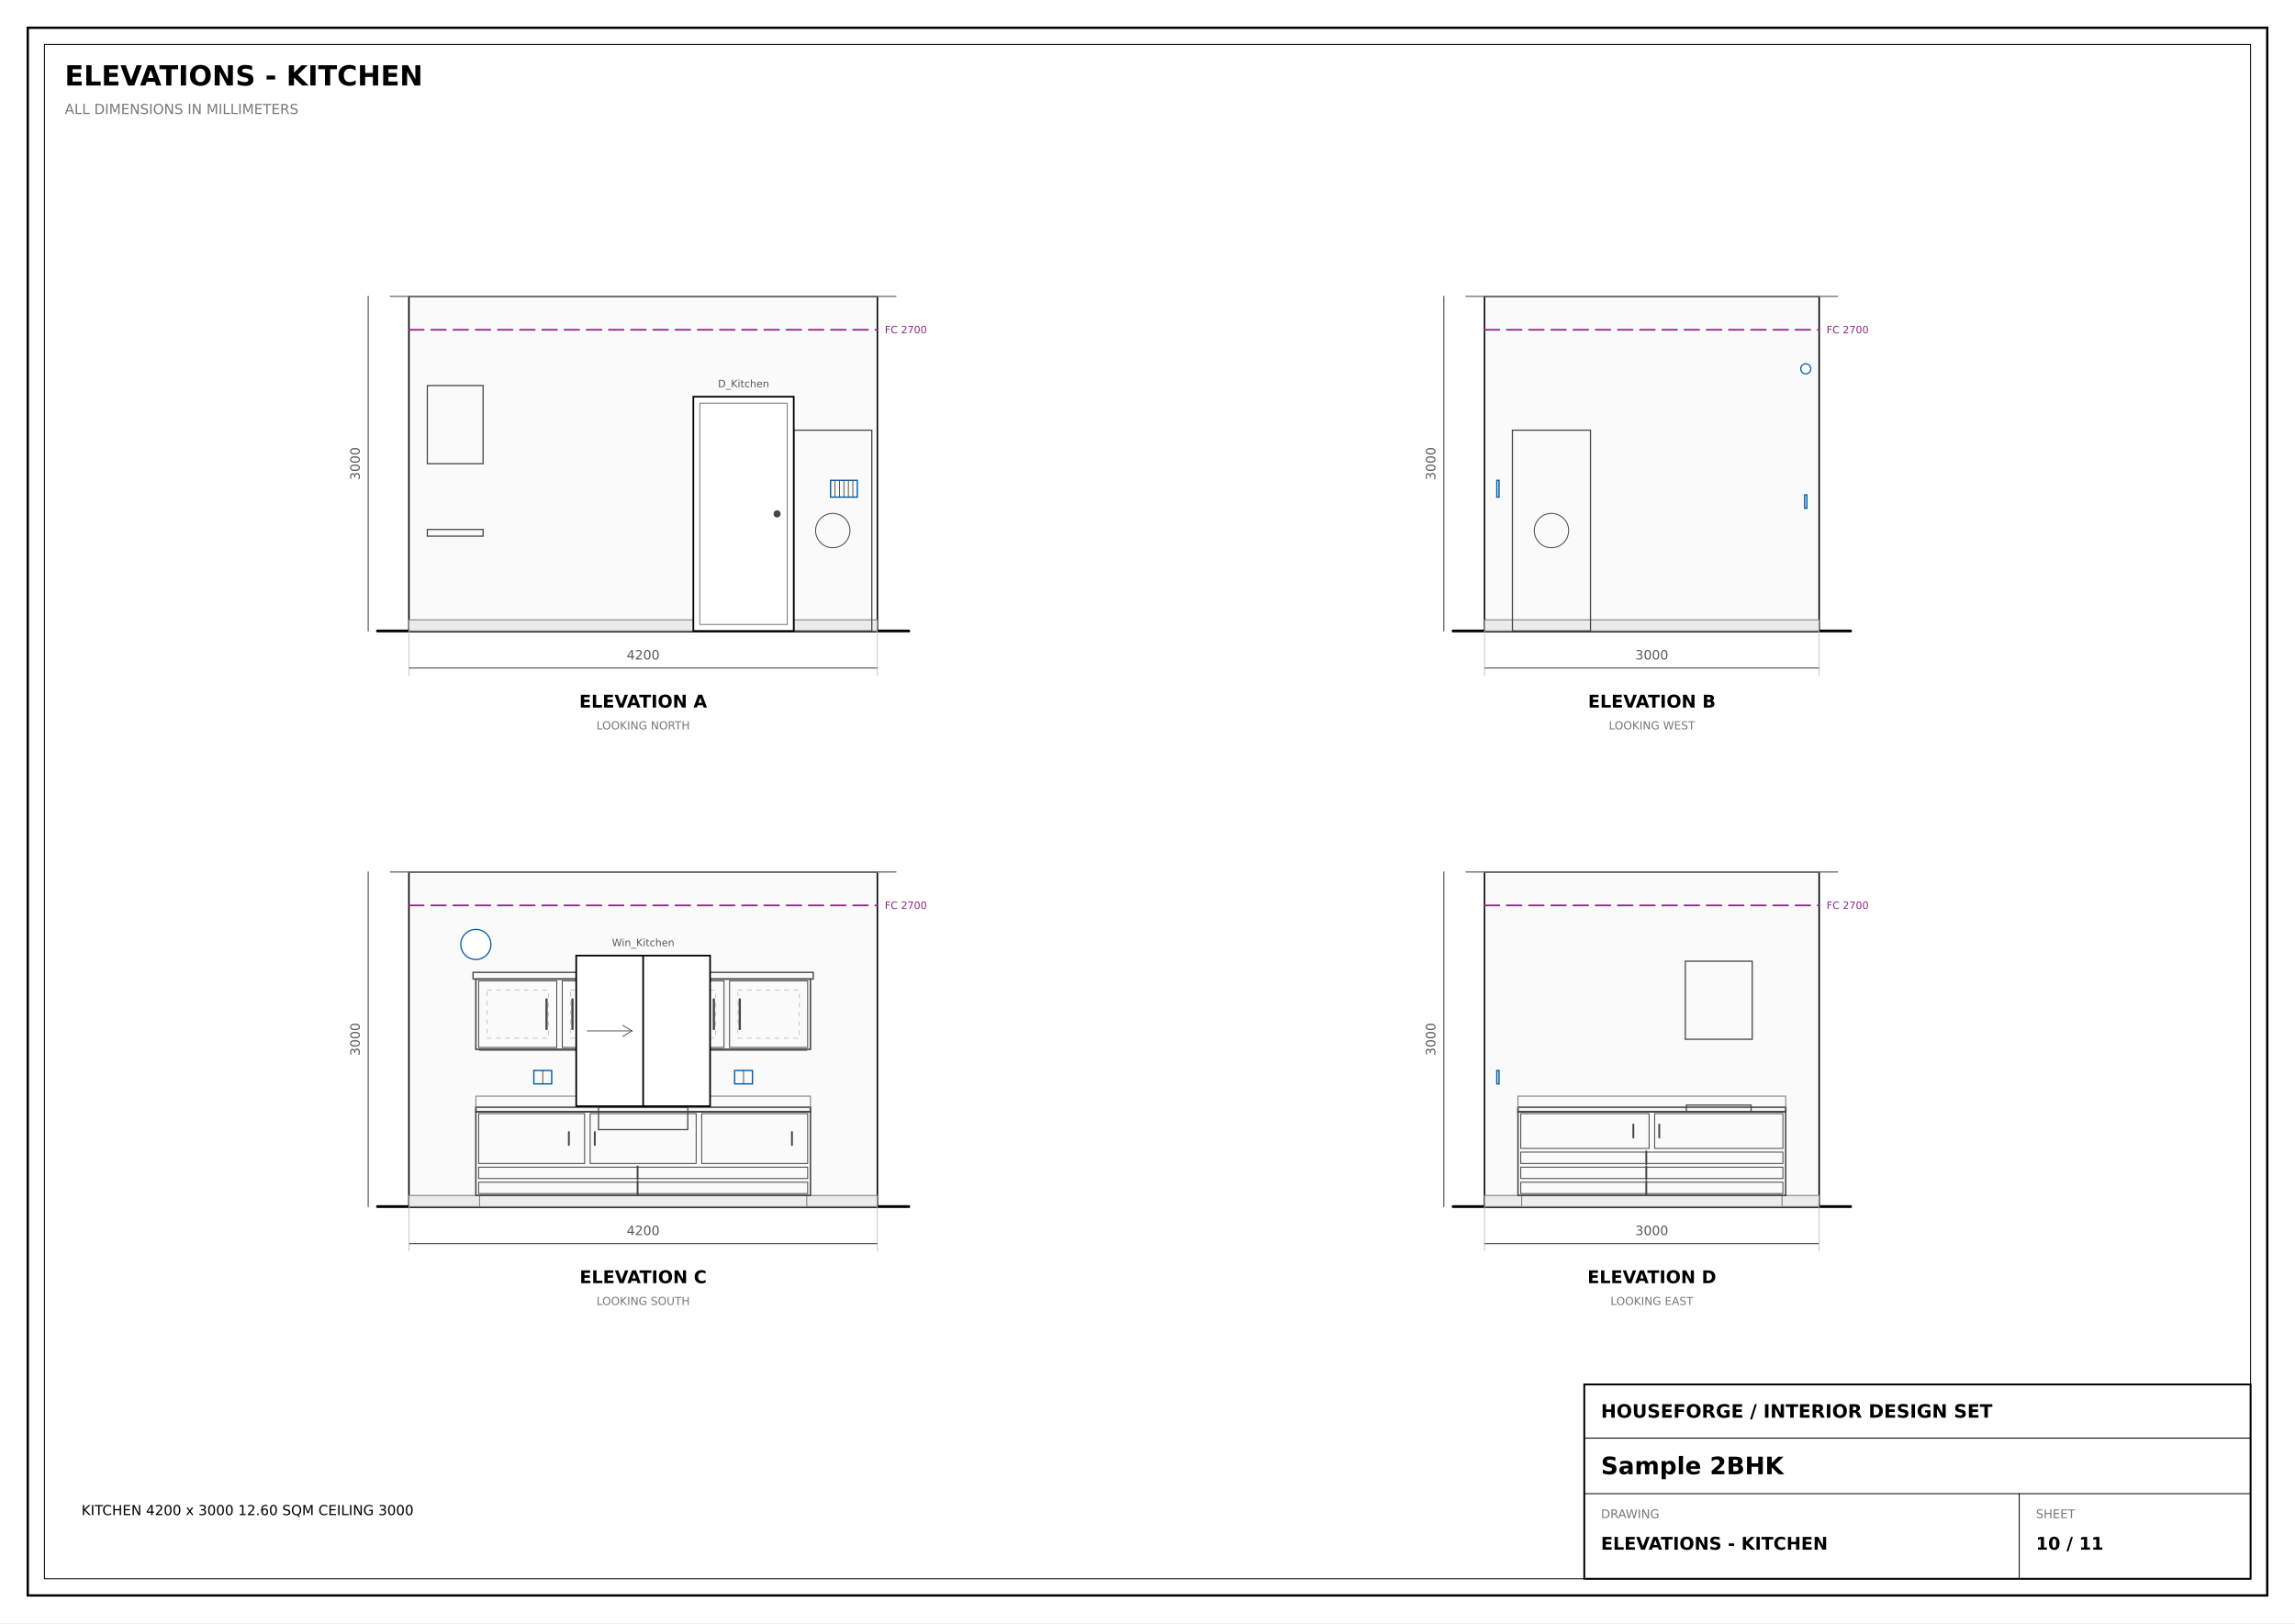
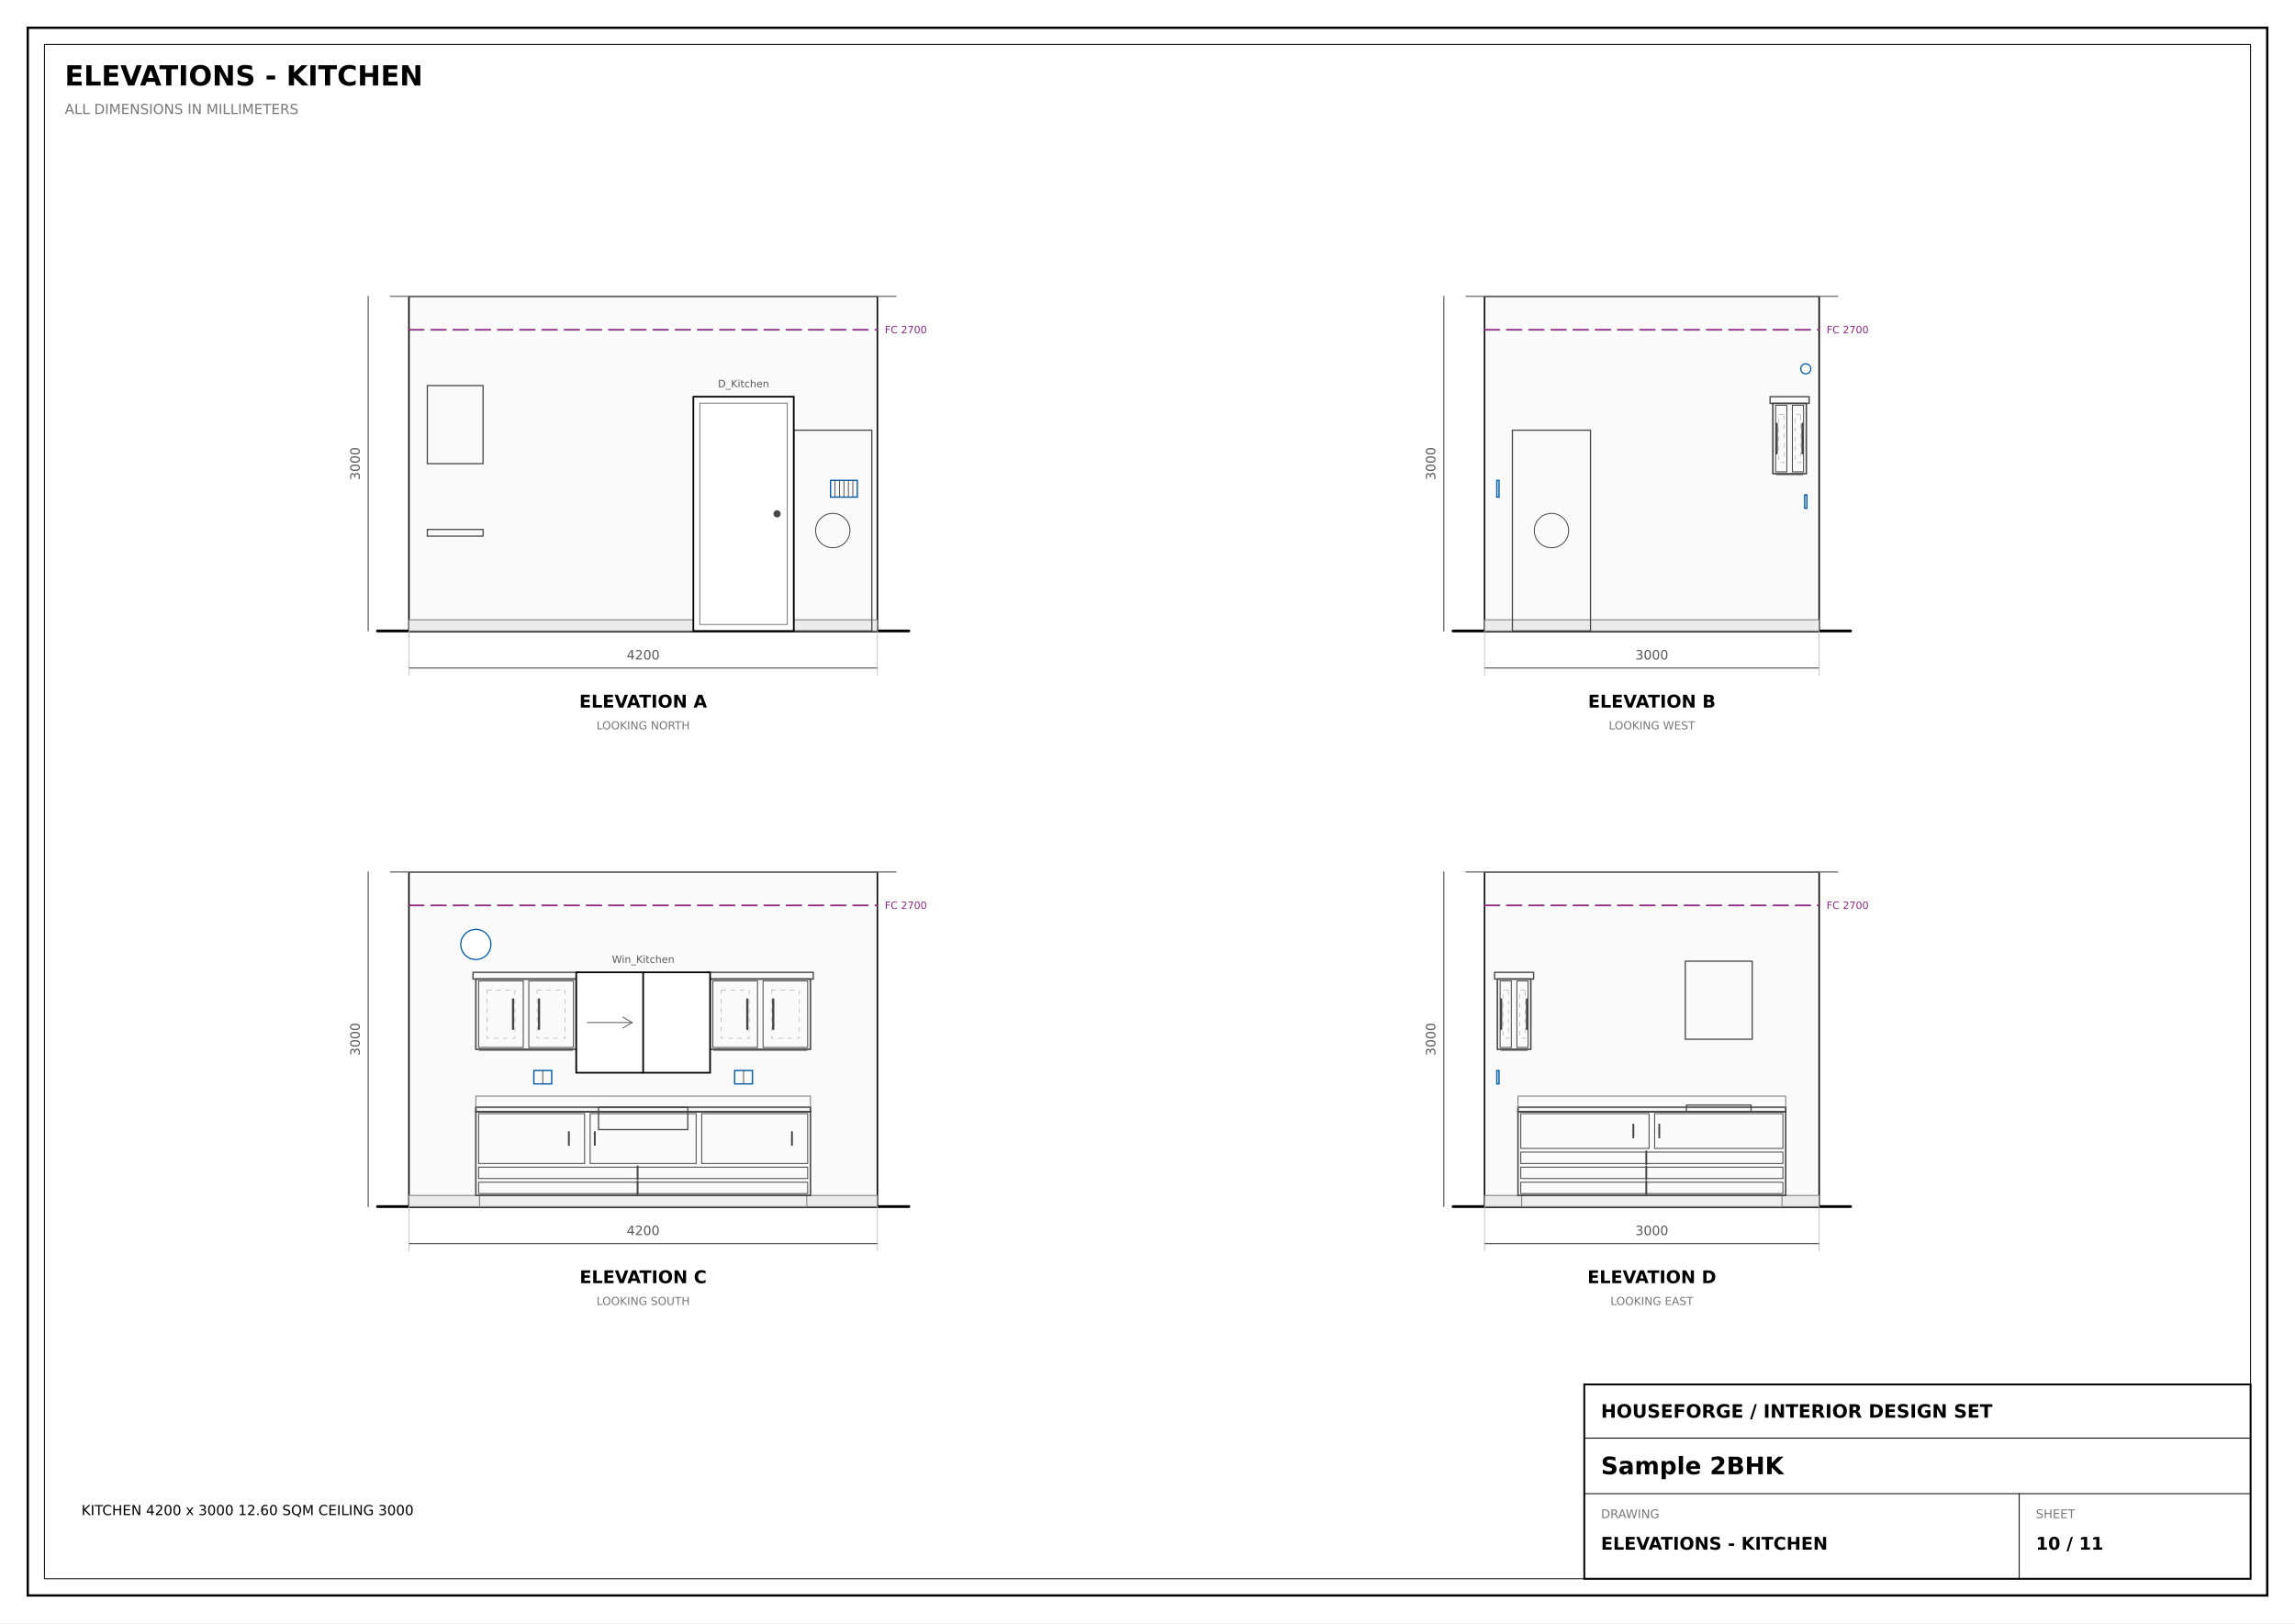
<svg xmlns="http://www.w3.org/2000/svg" width="2480" height="1754" viewBox="0 0 2480 1754">
  <rect width="2480" height="1754" fill="#ffffff" />
  <polygon points="30.00,30.00 2450.00,30.00 2450.00,1724.00 30.00,1724.00" fill="none" stroke="#000000" stroke-width="2.50" />
  <polygon points="48.00,48.00 2432.00,48.00 2432.00,1706.00 48.00,1706.00" fill="none" stroke="#000000" stroke-width="1.00" />
  <polygon points="1712.00,1496.00 2432.00,1496.00 2432.00,1706.00 1712.00,1706.00" fill="#ffffff" stroke="#000000" stroke-width="2.00" />
  <line x1="1712.00" y1="1554.00" x2="2432.00" y2="1554.00" stroke="#000000" stroke-width="1.00" stroke-linecap="round" />
  <line x1="1712.00" y1="1614.00" x2="2432.00" y2="1614.00" stroke="#000000" stroke-width="1.00" stroke-linecap="round" />
  <line x1="2182.00" y1="1614.00" x2="2182.00" y2="1706.00" stroke="#000000" stroke-width="1.00" stroke-linecap="round" />
  <text x="1730.00" y="1525.00" font-family="DejaVu Sans, Arial, sans-serif" font-size="20.00" fill="#000000" text-anchor="start" dominant-baseline="central" font-weight="bold">HOUSEFORGE  /  INTERIOR DESIGN SET</text>
  <text x="1730.00" y="1584.00" font-family="DejaVu Sans, Arial, sans-serif" font-size="26.00" fill="#000000" text-anchor="start" dominant-baseline="central" font-weight="bold">Sample 2BHK</text>
  <text x="1730.00" y="1636.00" font-family="DejaVu Sans, Arial, sans-serif" font-size="13.00" fill="#787878" text-anchor="start" dominant-baseline="central">DRAWING</text>
  <text x="1730.00" y="1668.00" font-family="DejaVu Sans, Arial, sans-serif" font-size="19.00" fill="#000000" text-anchor="start" dominant-baseline="central" font-weight="bold">ELEVATIONS - KITCHEN</text>
  <text x="2200.00" y="1636.00" font-family="DejaVu Sans, Arial, sans-serif" font-size="13.00" fill="#787878" text-anchor="start" dominant-baseline="central">SHEET</text>
  <text x="2200.00" y="1668.00" font-family="DejaVu Sans, Arial, sans-serif" font-size="19.00" fill="#000000" text-anchor="start" dominant-baseline="central" font-weight="bold">10 / 11</text>
  <text x="70.00" y="82.00" font-family="DejaVu Sans, Arial, sans-serif" font-size="30.00" fill="#000000" text-anchor="start" dominant-baseline="central" font-weight="bold">ELEVATIONS - KITCHEN</text>
  <text x="70.00" y="118.00" font-family="DejaVu Sans, Arial, sans-serif" font-size="15.00" fill="#787878" text-anchor="start" dominant-baseline="central">ALL DIMENSIONS IN MILLIMETERS</text>
  <polygon points="441.88,320.20 948.12,320.20 948.12,681.80 441.88,681.80" fill="#fafafa" stroke="#000000" stroke-width="1.60" />
  <line x1="407.88" y1="681.80" x2="982.12" y2="681.80" stroke="#000000" stroke-width="3.00" stroke-linecap="round" />
  <line x1="421.88" y1="320.20" x2="968.12" y2="320.20" stroke="#787878" stroke-width="1.40" stroke-linecap="round" />
  <line x1="441.88" y1="356.36" x2="948.12" y2="356.36" stroke="#8c2882" stroke-width="1.80" stroke-dasharray="16 8" stroke-linecap="round" />
  <text x="956.12" y="356.36" font-family="DejaVu Sans, Arial, sans-serif" font-size="11.00" fill="#8c2882" text-anchor="start" dominant-baseline="central">FC 2700</text>
  <polygon points="441.88,669.75 948.12,669.75 948.12,681.80 441.88,681.80" fill="#ebebeb" stroke="#787878" stroke-width="1.00" />
  <polygon points="461.77,572.11 522.03,572.11 522.03,579.35 461.77,579.35" fill="none" stroke="#464646" stroke-width="1.30" />
  <polygon points="461.77,416.63 522.03,416.63 522.03,501.00 461.77,501.00" fill="none" stroke="#464646" stroke-width="1.30" />
  <polygon points="857.72,464.84 942.09,464.84 942.09,681.80 857.72,681.80" fill="none" stroke="#464646" stroke-width="1.30" />
  <circle cx="899.91" cy="573.32" r="18.56" fill="none" stroke="#464646" stroke-width="1.00" />
  <polygon points="897.50,519.08 926.42,519.08 926.42,537.16 897.50,537.16" fill="none" stroke="#005aaa" stroke-width="1.40" />
  <line x1="902.32" y1="519.08" x2="902.32" y2="537.16" stroke="#464646" stroke-width="0.90" stroke-linecap="round" />
  <line x1="907.14" y1="519.08" x2="907.14" y2="537.16" stroke="#464646" stroke-width="0.90" stroke-linecap="round" />
  <line x1="911.96" y1="519.08" x2="911.96" y2="537.16" stroke="#464646" stroke-width="0.90" stroke-linecap="round" />
  <line x1="916.78" y1="519.08" x2="916.78" y2="537.16" stroke="#464646" stroke-width="0.90" stroke-linecap="round" />
  <line x1="921.60" y1="519.08" x2="921.60" y2="537.16" stroke="#464646" stroke-width="0.90" stroke-linecap="round" />
  <polygon points="749.24,428.68 857.72,428.68 857.72,681.80 749.24,681.80" fill="#ffffff" stroke="#000000" stroke-width="1.80" />
  <polygon points="756.24,435.68 850.72,435.68 850.72,674.80 756.24,674.80" fill="none" stroke="#787878" stroke-width="1.00" />
  <circle cx="839.72" cy="555.24" r="3.40" fill="#464646" stroke="#464646" stroke-width="1.00" />
  <text x="803.48" y="414.68" font-family="DejaVu Sans, Arial, sans-serif" font-size="11.00" fill="#5a5a5a" text-anchor="middle" dominant-baseline="central">D_Kitchen</text>
  <line x1="441.88" y1="721.80" x2="948.12" y2="721.80" stroke="#5a5a5a" stroke-width="1.20" stroke-linecap="round" />
  <line x1="441.88" y1="681.80" x2="441.88" y2="729.80" stroke="#b9b9b9" stroke-width="0.80" stroke-linecap="round" />
  <line x1="948.12" y1="681.80" x2="948.12" y2="729.80" stroke="#b9b9b9" stroke-width="0.80" stroke-linecap="round" />
  <text x="695.00" y="707.80" font-family="DejaVu Sans, Arial, sans-serif" font-size="14.00" fill="#5a5a5a" text-anchor="middle" dominant-baseline="central">4200</text>
  <line x1="397.88" y1="320.20" x2="397.88" y2="681.80" stroke="#5a5a5a" stroke-width="1.20" stroke-linecap="round" />
  <text x="383.88" y="501.00" font-family="DejaVu Sans, Arial, sans-serif" font-size="14.00" fill="#5a5a5a" text-anchor="middle" dominant-baseline="central" transform="rotate(-90.00 383.88 501.00)">3000</text>
  <text x="695.00" y="758.00" font-family="DejaVu Sans, Arial, sans-serif" font-size="19.00" fill="#000000" text-anchor="middle" dominant-baseline="central" font-weight="bold">ELEVATION A</text>
  <text x="695.00" y="784.00" font-family="DejaVu Sans, Arial, sans-serif" font-size="12.00" fill="#787878" text-anchor="middle" dominant-baseline="central">LOOKING NORTH</text>
  <polygon points="1604.20,320.20 1965.80,320.20 1965.80,681.80 1604.20,681.80" fill="#fafafa" stroke="#000000" stroke-width="1.60" />
  <line x1="1570.20" y1="681.80" x2="1999.80" y2="681.80" stroke="#000000" stroke-width="3.00" stroke-linecap="round" />
  <line x1="1584.20" y1="320.20" x2="1985.80" y2="320.20" stroke="#787878" stroke-width="1.40" stroke-linecap="round" />
  <line x1="1604.20" y1="356.36" x2="1965.80" y2="356.36" stroke="#8c2882" stroke-width="1.80" stroke-dasharray="16 8" stroke-linecap="round" />
  <text x="1973.80" y="356.36" font-family="DejaVu Sans, Arial, sans-serif" font-size="11.00" fill="#8c2882" text-anchor="start" dominant-baseline="central">FC 2700</text>
  <polygon points="1604.20,669.75 1965.80,669.75 1965.80,681.80 1604.20,681.80" fill="#ebebeb" stroke="#787878" stroke-width="1.00" />
  <polygon points="1950.13,534.75 1952.54,534.75 1952.54,549.21 1950.13,549.21" fill="none" stroke="#005aaa" stroke-width="1.40" />
+   <polygon points="1919.78,511.85 1947.94,511.85 1947.94,513.05 1919.78,513.05" fill="#eeeeee" stroke="#787878" stroke-width="1.00" />
+   <polygon points="1912.78,428.68 1954.94,428.68 1954.94,435.91 1912.78,435.91" fill="none" stroke="#464646" stroke-width="1.40" />
+   <polygon points="1915.78,435.91 1951.94,435.91 1951.94,511.85 1915.78,511.85" fill="none" stroke="#464646" stroke-width="1.60" />
+   <polygon points="1918.78,437.91 1930.86,437.91 1930.86,509.85 1918.78,509.85" fill="none" stroke="#464646" stroke-width="1.00" />
+   <polygon points="1927.78,447.91 1921.86,447.91 1921.86,499.85 1927.78,499.85" fill="none" stroke="#b9b9b9" stroke-width="0.80" stroke-dasharray="5 5" />
+   <line x1="1919.86" y1="457.88" x2="1919.86" y2="489.88" stroke="#464646" stroke-width="2.40" stroke-linecap="round" />
+   <polygon points="1936.86,437.91 1948.94,437.91 1948.94,509.85 1936.86,509.85" fill="none" stroke="#464646" stroke-width="1.00" />
+   <polygon points="1945.86,447.91 1939.94,447.91 1939.94,499.85 1945.86,499.85" fill="none" stroke="#b9b9b9" stroke-width="0.80" stroke-dasharray="5 5" />
+   <line x1="1947.86" y1="457.88" x2="1947.86" y2="489.88" stroke="#464646" stroke-width="2.40" stroke-linecap="round" />
  <circle cx="1951.34" cy="398.55" r="5.42" fill="#ffffff" stroke="#005aaa" stroke-width="1.30" />
  <polygon points="1634.33,464.84 1718.71,464.84 1718.71,681.80 1634.33,681.80" fill="none" stroke="#464646" stroke-width="1.30" />
  <circle cx="1676.52" cy="573.32" r="18.56" fill="none" stroke="#464646" stroke-width="1.00" />
  <polygon points="1617.46,519.08 1619.87,519.08 1619.87,537.16 1617.46,537.16" fill="none" stroke="#005aaa" stroke-width="1.40" />
  <line x1="1604.20" y1="721.80" x2="1965.80" y2="721.80" stroke="#5a5a5a" stroke-width="1.20" stroke-linecap="round" />
  <line x1="1604.20" y1="681.80" x2="1604.20" y2="729.80" stroke="#b9b9b9" stroke-width="0.80" stroke-linecap="round" />
  <line x1="1965.80" y1="681.80" x2="1965.80" y2="729.80" stroke="#b9b9b9" stroke-width="0.80" stroke-linecap="round" />
  <text x="1785.00" y="707.80" font-family="DejaVu Sans, Arial, sans-serif" font-size="14.00" fill="#5a5a5a" text-anchor="middle" dominant-baseline="central">3000</text>
  <line x1="1560.20" y1="320.20" x2="1560.20" y2="681.80" stroke="#5a5a5a" stroke-width="1.20" stroke-linecap="round" />
  <text x="1546.20" y="501.00" font-family="DejaVu Sans, Arial, sans-serif" font-size="14.00" fill="#5a5a5a" text-anchor="middle" dominant-baseline="central" transform="rotate(-90.00 1546.20 501.00)">3000</text>
  <text x="1785.00" y="758.00" font-family="DejaVu Sans, Arial, sans-serif" font-size="19.00" fill="#000000" text-anchor="middle" dominant-baseline="central" font-weight="bold">ELEVATION B</text>
  <text x="1785.00" y="784.00" font-family="DejaVu Sans, Arial, sans-serif" font-size="12.00" fill="#787878" text-anchor="middle" dominant-baseline="central">LOOKING WEST</text>
  <polygon points="441.88,942.20 948.12,942.20 948.12,1303.80 441.88,1303.80" fill="#fafafa" stroke="#000000" stroke-width="1.60" />
  <line x1="407.88" y1="1303.80" x2="982.12" y2="1303.80" stroke="#000000" stroke-width="3.00" stroke-linecap="round" />
  <line x1="421.88" y1="942.20" x2="968.12" y2="942.20" stroke="#787878" stroke-width="1.40" stroke-linecap="round" />
  <line x1="441.88" y1="978.36" x2="948.12" y2="978.36" stroke="#8c2882" stroke-width="1.80" stroke-dasharray="16 8" stroke-linecap="round" />
  <text x="956.12" y="978.36" font-family="DejaVu Sans, Arial, sans-serif" font-size="11.00" fill="#8c2882" text-anchor="start" dominant-baseline="central">FC 2700</text>
  <polygon points="441.88,1291.75 948.12,1291.75 948.12,1303.80 441.88,1303.80" fill="#ebebeb" stroke="#787878" stroke-width="1.00" />
  <polygon points="518.20,1291.75 871.80,1291.75 871.80,1303.80 518.20,1303.80" fill="#eeeeee" stroke="#787878" stroke-width="1.00" />
  <polygon points="514.20,1201.35 875.80,1201.35 875.80,1291.75 514.20,1291.75" fill="none" stroke="#464646" stroke-width="1.60" />
  <polygon points="517.20,1261.20 872.80,1261.20 872.80,1273.47 517.20,1273.47" fill="none" stroke="#464646" stroke-width="1.00" />
  <line x1="689.00" y1="1260.34" x2="689.00" y2="1274.34" stroke="#464646" stroke-width="2.00" stroke-linecap="round" />
  <polygon points="517.20,1277.47 872.80,1277.47 872.80,1289.75 517.20,1289.75" fill="none" stroke="#464646" stroke-width="1.00" />
  <line x1="689.00" y1="1276.61" x2="689.00" y2="1290.61" stroke="#464646" stroke-width="2.00" stroke-linecap="round" />
  <polygon points="517.20,1203.35 631.73,1203.35 631.73,1257.20 517.20,1257.20" fill="none" stroke="#464646" stroke-width="1.00" />
  <line x1="614.73" y1="1223.27" x2="614.73" y2="1237.27" stroke="#464646" stroke-width="2.00" stroke-linecap="round" />
  <polygon points="637.73,1203.35 752.27,1203.35 752.27,1257.20 637.73,1257.20" fill="none" stroke="#464646" stroke-width="1.00" />
  <line x1="642.73" y1="1223.27" x2="642.73" y2="1237.27" stroke="#464646" stroke-width="2.00" stroke-linecap="round" />
  <polygon points="758.27,1203.35 872.80,1203.35 872.80,1257.20 758.27,1257.20" fill="none" stroke="#464646" stroke-width="1.00" />
  <line x1="855.80" y1="1223.27" x2="855.80" y2="1237.27" stroke="#464646" stroke-width="2.00" stroke-linecap="round" />
  <polygon points="514.20,1196.53 875.80,1196.53 875.80,1201.35 514.20,1201.35" fill="none" stroke="#464646" stroke-width="1.80" />
  <polygon points="514.20,1184.47 875.80,1184.47 875.80,1196.53 514.20,1196.53" fill="none" stroke="#787878" stroke-width="1.00" />
  <polygon points="646.79,1196.53 743.21,1196.53 743.21,1220.63 646.79,1220.63" fill="none" stroke="#464646" stroke-width="1.30" />
-   <polygon points="518.20,1133.85 871.80,1133.85 871.80,1135.05 518.20,1135.05" fill="#eeeeee" stroke="#787878" stroke-width="1.00" />
-   <polygon points="511.20,1050.68 878.80,1050.68 878.80,1057.91 511.20,1057.91" fill="none" stroke="#464646" stroke-width="1.40" />
-   <polygon points="514.20,1057.91 875.80,1057.91 875.80,1133.85 514.20,1133.85" fill="none" stroke="#464646" stroke-width="1.60" />
-   <polygon points="517.20,1059.91 601.60,1059.91 601.60,1131.85 517.20,1131.85" fill="none" stroke="#464646" stroke-width="1.00" />
-   <polygon points="526.20,1069.91 592.60,1069.91 592.60,1121.85 526.20,1121.85" fill="none" stroke="#b9b9b9" stroke-width="0.80" stroke-dasharray="5 5" />
-   <line x1="590.60" y1="1079.88" x2="590.60" y2="1111.88" stroke="#464646" stroke-width="2.40" stroke-linecap="round" />
-   <polygon points="607.60,1059.91 692.00,1059.91 692.00,1131.85 607.60,1131.85" fill="none" stroke="#464646" stroke-width="1.00" />
-   <polygon points="616.60,1069.91 683.00,1069.91 683.00,1121.85 616.60,1121.85" fill="none" stroke="#b9b9b9" stroke-width="0.80" stroke-dasharray="5 5" />
-   <line x1="618.60" y1="1079.88" x2="618.60" y2="1111.88" stroke="#464646" stroke-width="2.40" stroke-linecap="round" />
-   <polygon points="698.00,1059.91 782.40,1059.91 782.40,1131.85 698.00,1131.85" fill="none" stroke="#464646" stroke-width="1.00" />
-   <polygon points="707.00,1069.91 773.40,1069.91 773.40,1121.85 707.00,1121.85" fill="none" stroke="#b9b9b9" stroke-width="0.80" stroke-dasharray="5 5" />
-   <line x1="771.40" y1="1079.88" x2="771.40" y2="1111.88" stroke="#464646" stroke-width="2.40" stroke-linecap="round" />
-   <polygon points="788.40,1059.91 872.80,1059.91 872.80,1131.85 788.40,1131.85" fill="none" stroke="#464646" stroke-width="1.00" />
-   <polygon points="797.40,1069.91 863.80,1069.91 863.80,1121.85 797.40,1121.85" fill="none" stroke="#b9b9b9" stroke-width="0.80" stroke-dasharray="5 5" />
-   <line x1="799.40" y1="1079.88" x2="799.40" y2="1111.88" stroke="#464646" stroke-width="2.40" stroke-linecap="round" />
+   <polygon points="771.32,1133.85 871.80,1133.85 871.80,1135.05 771.32,1135.05" fill="#eeeeee" stroke="#787878" stroke-width="1.00" />
+   <polygon points="764.32,1050.68 878.80,1050.68 878.80,1057.91 764.32,1057.91" fill="none" stroke="#464646" stroke-width="1.40" />
+   <polygon points="767.32,1057.91 875.80,1057.91 875.80,1133.85 767.32,1133.85" fill="none" stroke="#464646" stroke-width="1.60" />
+   <polygon points="770.32,1059.91 818.56,1059.91 818.56,1131.85 770.32,1131.85" fill="none" stroke="#464646" stroke-width="1.00" />
+   <polygon points="779.32,1069.91 809.56,1069.91 809.56,1121.85 779.32,1121.85" fill="none" stroke="#b9b9b9" stroke-width="0.80" stroke-dasharray="5 5" />
+   <line x1="807.56" y1="1079.88" x2="807.56" y2="1111.88" stroke="#464646" stroke-width="2.40" stroke-linecap="round" />
+   <polygon points="824.56,1059.91 872.80,1059.91 872.80,1131.85 824.56,1131.85" fill="none" stroke="#464646" stroke-width="1.00" />
+   <polygon points="833.56,1069.91 863.80,1069.91 863.80,1121.85 833.56,1121.85" fill="none" stroke="#b9b9b9" stroke-width="0.80" stroke-dasharray="5 5" />
+   <line x1="835.56" y1="1079.88" x2="835.56" y2="1111.88" stroke="#464646" stroke-width="2.40" stroke-linecap="round" />
+   <polygon points="518.20,1133.85 618.68,1133.85 618.68,1135.05 518.20,1135.05" fill="#eeeeee" stroke="#787878" stroke-width="1.00" />
+   <polygon points="511.20,1050.68 625.68,1050.68 625.68,1057.91 511.20,1057.91" fill="none" stroke="#464646" stroke-width="1.40" />
+   <polygon points="514.20,1057.91 622.68,1057.91 622.68,1133.85 514.20,1133.85" fill="none" stroke="#464646" stroke-width="1.60" />
+   <polygon points="517.20,1059.91 565.44,1059.91 565.44,1131.85 517.20,1131.85" fill="none" stroke="#464646" stroke-width="1.00" />
+   <polygon points="526.20,1069.91 556.44,1069.91 556.44,1121.85 526.20,1121.85" fill="none" stroke="#b9b9b9" stroke-width="0.80" stroke-dasharray="5 5" />
+   <line x1="554.44" y1="1079.88" x2="554.44" y2="1111.88" stroke="#464646" stroke-width="2.40" stroke-linecap="round" />
+   <polygon points="571.44,1059.91 619.68,1059.91 619.68,1131.85 571.44,1131.85" fill="none" stroke="#464646" stroke-width="1.00" />
+   <polygon points="580.44,1069.91 610.68,1069.91 610.68,1121.85 580.44,1121.85" fill="none" stroke="#b9b9b9" stroke-width="0.80" stroke-dasharray="5 5" />
+   <line x1="582.44" y1="1079.88" x2="582.44" y2="1111.88" stroke="#464646" stroke-width="2.40" stroke-linecap="round" />
  <polygon points="793.84,1156.75 813.12,1156.75 813.12,1171.21 793.84,1171.21" fill="none" stroke="#005aaa" stroke-width="1.40" />
  <line x1="803.48" y1="1156.75" x2="803.48" y2="1171.21" stroke="#464646" stroke-width="0.90" stroke-linecap="round" />
  <polygon points="576.88,1156.75 596.16,1156.75 596.16,1171.21 576.88,1171.21" fill="none" stroke="#005aaa" stroke-width="1.40" />
  <line x1="586.52" y1="1156.75" x2="586.52" y2="1171.21" stroke="#464646" stroke-width="0.90" stroke-linecap="round" />
  <circle cx="514.20" cy="1020.55" r="16.27" fill="#ffffff" stroke="#005aaa" stroke-width="1.30" />
-   <polygon points="622.68,1032.60 767.32,1032.60 767.32,1195.32 622.68,1195.32" fill="#ffffff" stroke="#000000" stroke-width="1.80" />
-   <line x1="695.00" y1="1032.60" x2="695.00" y2="1195.32" stroke="#000000" stroke-width="1.80" stroke-linecap="round" />
-   <line x1="634.68" y1="1113.96" x2="683.00" y2="1113.96" stroke="#5a5a5a" stroke-width="1.00" stroke-linecap="round" />
-   <line x1="683.00" y1="1113.96" x2="673.00" y2="1107.96" stroke="#5a5a5a" stroke-width="1.00" stroke-linecap="round" />
-   <line x1="683.00" y1="1113.96" x2="673.00" y2="1119.96" stroke="#5a5a5a" stroke-width="1.00" stroke-linecap="round" />
-   <text x="695.00" y="1018.60" font-family="DejaVu Sans, Arial, sans-serif" font-size="11.00" fill="#5a5a5a" text-anchor="middle" dominant-baseline="central">Win_Kitchen</text>
+   <polygon points="622.68,1050.68 767.32,1050.68 767.32,1159.16 622.68,1159.16" fill="#ffffff" stroke="#000000" stroke-width="1.80" />
+   <line x1="695.00" y1="1050.68" x2="695.00" y2="1159.16" stroke="#000000" stroke-width="1.80" stroke-linecap="round" />
+   <line x1="634.68" y1="1104.92" x2="683.00" y2="1104.92" stroke="#5a5a5a" stroke-width="1.00" stroke-linecap="round" />
+   <line x1="683.00" y1="1104.92" x2="673.00" y2="1098.92" stroke="#5a5a5a" stroke-width="1.00" stroke-linecap="round" />
+   <line x1="683.00" y1="1104.92" x2="673.00" y2="1110.92" stroke="#5a5a5a" stroke-width="1.00" stroke-linecap="round" />
+   <text x="695.00" y="1036.68" font-family="DejaVu Sans, Arial, sans-serif" font-size="11.00" fill="#5a5a5a" text-anchor="middle" dominant-baseline="central">Win_Kitchen</text>
  <line x1="441.88" y1="1343.80" x2="948.12" y2="1343.80" stroke="#5a5a5a" stroke-width="1.20" stroke-linecap="round" />
  <line x1="441.88" y1="1303.80" x2="441.88" y2="1351.80" stroke="#b9b9b9" stroke-width="0.80" stroke-linecap="round" />
  <line x1="948.12" y1="1303.80" x2="948.12" y2="1351.80" stroke="#b9b9b9" stroke-width="0.80" stroke-linecap="round" />
  <text x="695.00" y="1329.80" font-family="DejaVu Sans, Arial, sans-serif" font-size="14.00" fill="#5a5a5a" text-anchor="middle" dominant-baseline="central">4200</text>
  <line x1="397.88" y1="942.20" x2="397.88" y2="1303.80" stroke="#5a5a5a" stroke-width="1.20" stroke-linecap="round" />
  <text x="383.88" y="1123.00" font-family="DejaVu Sans, Arial, sans-serif" font-size="14.00" fill="#5a5a5a" text-anchor="middle" dominant-baseline="central" transform="rotate(-90.00 383.88 1123.00)">3000</text>
  <text x="695.00" y="1380.00" font-family="DejaVu Sans, Arial, sans-serif" font-size="19.00" fill="#000000" text-anchor="middle" dominant-baseline="central" font-weight="bold">ELEVATION C</text>
  <text x="695.00" y="1406.00" font-family="DejaVu Sans, Arial, sans-serif" font-size="12.00" fill="#787878" text-anchor="middle" dominant-baseline="central">LOOKING SOUTH</text>
  <polygon points="1604.20,942.20 1965.80,942.20 1965.80,1303.80 1604.20,1303.80" fill="#fafafa" stroke="#000000" stroke-width="1.60" />
  <line x1="1570.20" y1="1303.80" x2="1999.80" y2="1303.80" stroke="#000000" stroke-width="3.00" stroke-linecap="round" />
  <line x1="1584.20" y1="942.20" x2="1985.80" y2="942.20" stroke="#787878" stroke-width="1.40" stroke-linecap="round" />
  <line x1="1604.20" y1="978.36" x2="1965.80" y2="978.36" stroke="#8c2882" stroke-width="1.80" stroke-dasharray="16 8" stroke-linecap="round" />
  <text x="1973.80" y="978.36" font-family="DejaVu Sans, Arial, sans-serif" font-size="11.00" fill="#8c2882" text-anchor="start" dominant-baseline="central">FC 2700</text>
  <polygon points="1604.20,1291.75 1965.80,1291.75 1965.80,1303.80 1604.20,1303.80" fill="#ebebeb" stroke="#787878" stroke-width="1.00" />
  <polygon points="1617.46,1156.75 1619.87,1156.75 1619.87,1171.21 1617.46,1171.21" fill="none" stroke="#005aaa" stroke-width="1.40" />
+   <polygon points="1622.06,1133.85 1650.22,1133.85 1650.22,1135.05 1622.06,1135.05" fill="#eeeeee" stroke="#787878" stroke-width="1.00" />
+   <polygon points="1615.06,1050.68 1657.22,1050.68 1657.22,1057.91 1615.06,1057.91" fill="none" stroke="#464646" stroke-width="1.40" />
+   <polygon points="1618.06,1057.91 1654.22,1057.91 1654.22,1133.85 1618.06,1133.85" fill="none" stroke="#464646" stroke-width="1.60" />
+   <polygon points="1621.06,1059.91 1633.14,1059.91 1633.14,1131.85 1621.06,1131.85" fill="none" stroke="#464646" stroke-width="1.00" />
+   <polygon points="1630.06,1069.91 1624.14,1069.91 1624.14,1121.85 1630.06,1121.85" fill="none" stroke="#b9b9b9" stroke-width="0.80" stroke-dasharray="5 5" />
+   <line x1="1622.14" y1="1079.88" x2="1622.14" y2="1111.88" stroke="#464646" stroke-width="2.40" stroke-linecap="round" />
+   <polygon points="1639.14,1059.91 1651.22,1059.91 1651.22,1131.85 1639.14,1131.85" fill="none" stroke="#464646" stroke-width="1.00" />
+   <polygon points="1648.14,1069.91 1642.22,1069.91 1642.22,1121.85 1648.14,1121.85" fill="none" stroke="#b9b9b9" stroke-width="0.80" stroke-dasharray="5 5" />
+   <line x1="1650.14" y1="1079.88" x2="1650.14" y2="1111.88" stroke="#464646" stroke-width="2.40" stroke-linecap="round" />
  <polygon points="1644.36,1291.75 1925.64,1291.75 1925.64,1303.80 1644.36,1303.80" fill="#eeeeee" stroke="#787878" stroke-width="1.00" />
  <polygon points="1640.36,1201.35 1929.64,1201.35 1929.64,1291.75 1640.36,1291.75" fill="none" stroke="#464646" stroke-width="1.60" />
  <polygon points="1643.36,1244.93 1926.64,1244.93 1926.64,1257.20 1643.36,1257.20" fill="none" stroke="#464646" stroke-width="1.00" />
  <line x1="1779.00" y1="1244.07" x2="1779.00" y2="1258.07" stroke="#464646" stroke-width="2.00" stroke-linecap="round" />
  <polygon points="1643.36,1261.20 1926.64,1261.20 1926.64,1273.47 1643.36,1273.47" fill="none" stroke="#464646" stroke-width="1.00" />
  <line x1="1779.00" y1="1260.34" x2="1779.00" y2="1274.34" stroke="#464646" stroke-width="2.00" stroke-linecap="round" />
  <polygon points="1643.36,1277.47 1926.64,1277.47 1926.64,1289.75 1643.36,1289.75" fill="none" stroke="#464646" stroke-width="1.00" />
  <line x1="1779.00" y1="1276.61" x2="1779.00" y2="1290.61" stroke="#464646" stroke-width="2.00" stroke-linecap="round" />
  <polygon points="1643.36,1203.35 1782.00,1203.35 1782.00,1240.93 1643.36,1240.93" fill="none" stroke="#464646" stroke-width="1.00" />
  <line x1="1765.00" y1="1215.14" x2="1765.00" y2="1229.14" stroke="#464646" stroke-width="2.00" stroke-linecap="round" />
  <polygon points="1788.00,1203.35 1926.64,1203.35 1926.64,1240.93 1788.00,1240.93" fill="none" stroke="#464646" stroke-width="1.00" />
  <line x1="1793.00" y1="1215.14" x2="1793.00" y2="1229.14" stroke="#464646" stroke-width="2.00" stroke-linecap="round" />
  <polygon points="1640.36,1196.53 1929.64,1196.53 1929.64,1201.35 1640.36,1201.35" fill="none" stroke="#464646" stroke-width="1.80" />
  <polygon points="1640.36,1184.47 1929.64,1184.47 1929.64,1196.53 1640.36,1196.53" fill="none" stroke="#787878" stroke-width="1.00" />
  <polygon points="1822.37,1194.11 1892.27,1194.11 1892.27,1201.35 1822.37,1201.35" fill="none" stroke="#464646" stroke-width="1.30" />
  <polygon points="1821.16,1038.63 1893.48,1038.63 1893.48,1123.00 1821.16,1123.00" fill="none" stroke="#464646" stroke-width="1.30" />
  <line x1="1604.20" y1="1343.80" x2="1965.80" y2="1343.80" stroke="#5a5a5a" stroke-width="1.20" stroke-linecap="round" />
  <line x1="1604.20" y1="1303.80" x2="1604.20" y2="1351.80" stroke="#b9b9b9" stroke-width="0.80" stroke-linecap="round" />
  <line x1="1965.80" y1="1303.80" x2="1965.80" y2="1351.80" stroke="#b9b9b9" stroke-width="0.80" stroke-linecap="round" />
  <text x="1785.00" y="1329.80" font-family="DejaVu Sans, Arial, sans-serif" font-size="14.00" fill="#5a5a5a" text-anchor="middle" dominant-baseline="central">3000</text>
  <line x1="1560.20" y1="942.20" x2="1560.20" y2="1303.80" stroke="#5a5a5a" stroke-width="1.20" stroke-linecap="round" />
  <text x="1546.20" y="1123.00" font-family="DejaVu Sans, Arial, sans-serif" font-size="14.00" fill="#5a5a5a" text-anchor="middle" dominant-baseline="central" transform="rotate(-90.00 1546.20 1123.00)">3000</text>
  <text x="1785.00" y="1380.00" font-family="DejaVu Sans, Arial, sans-serif" font-size="19.00" fill="#000000" text-anchor="middle" dominant-baseline="central" font-weight="bold">ELEVATION D</text>
  <text x="1785.00" y="1406.00" font-family="DejaVu Sans, Arial, sans-serif" font-size="12.00" fill="#787878" text-anchor="middle" dominant-baseline="central">LOOKING EAST</text>
  <text x="88.00" y="1632.00" font-family="DejaVu Sans, Arial, sans-serif" font-size="15.00" fill="#000000" text-anchor="start" dominant-baseline="central">KITCHEN   4200 x 3000   12.60 SQM   CEILING 3000</text>
</svg>
